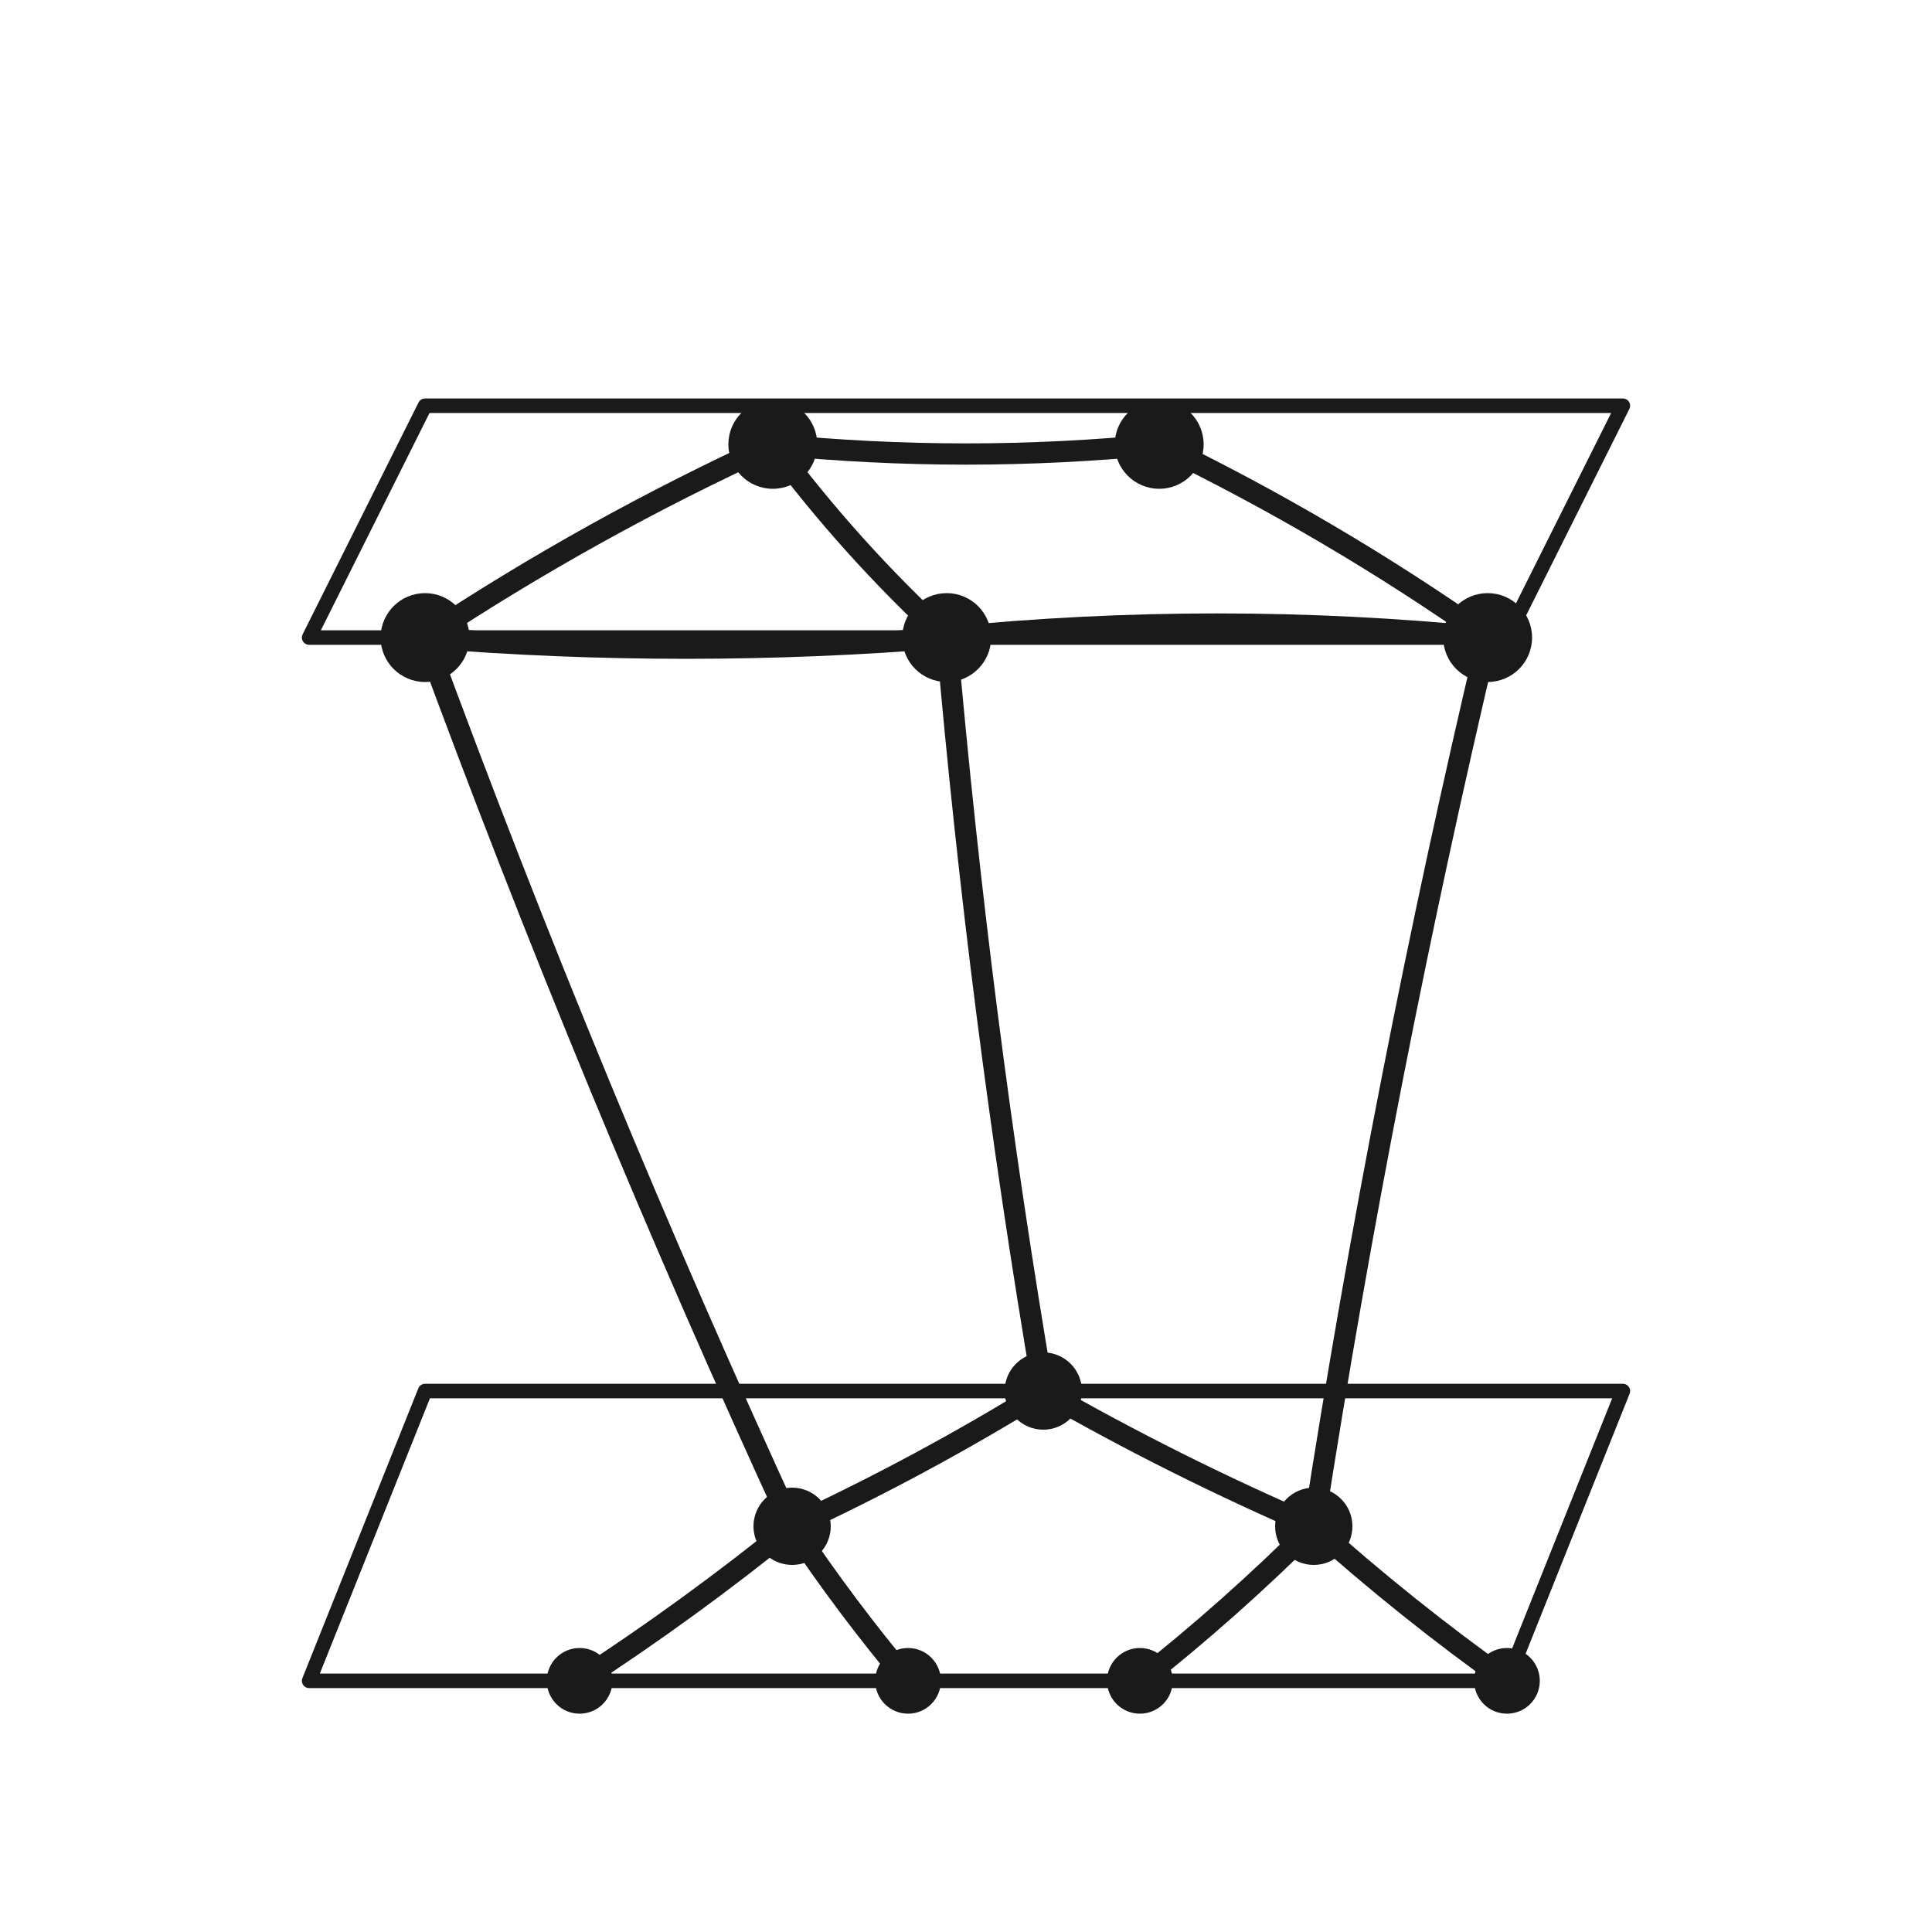
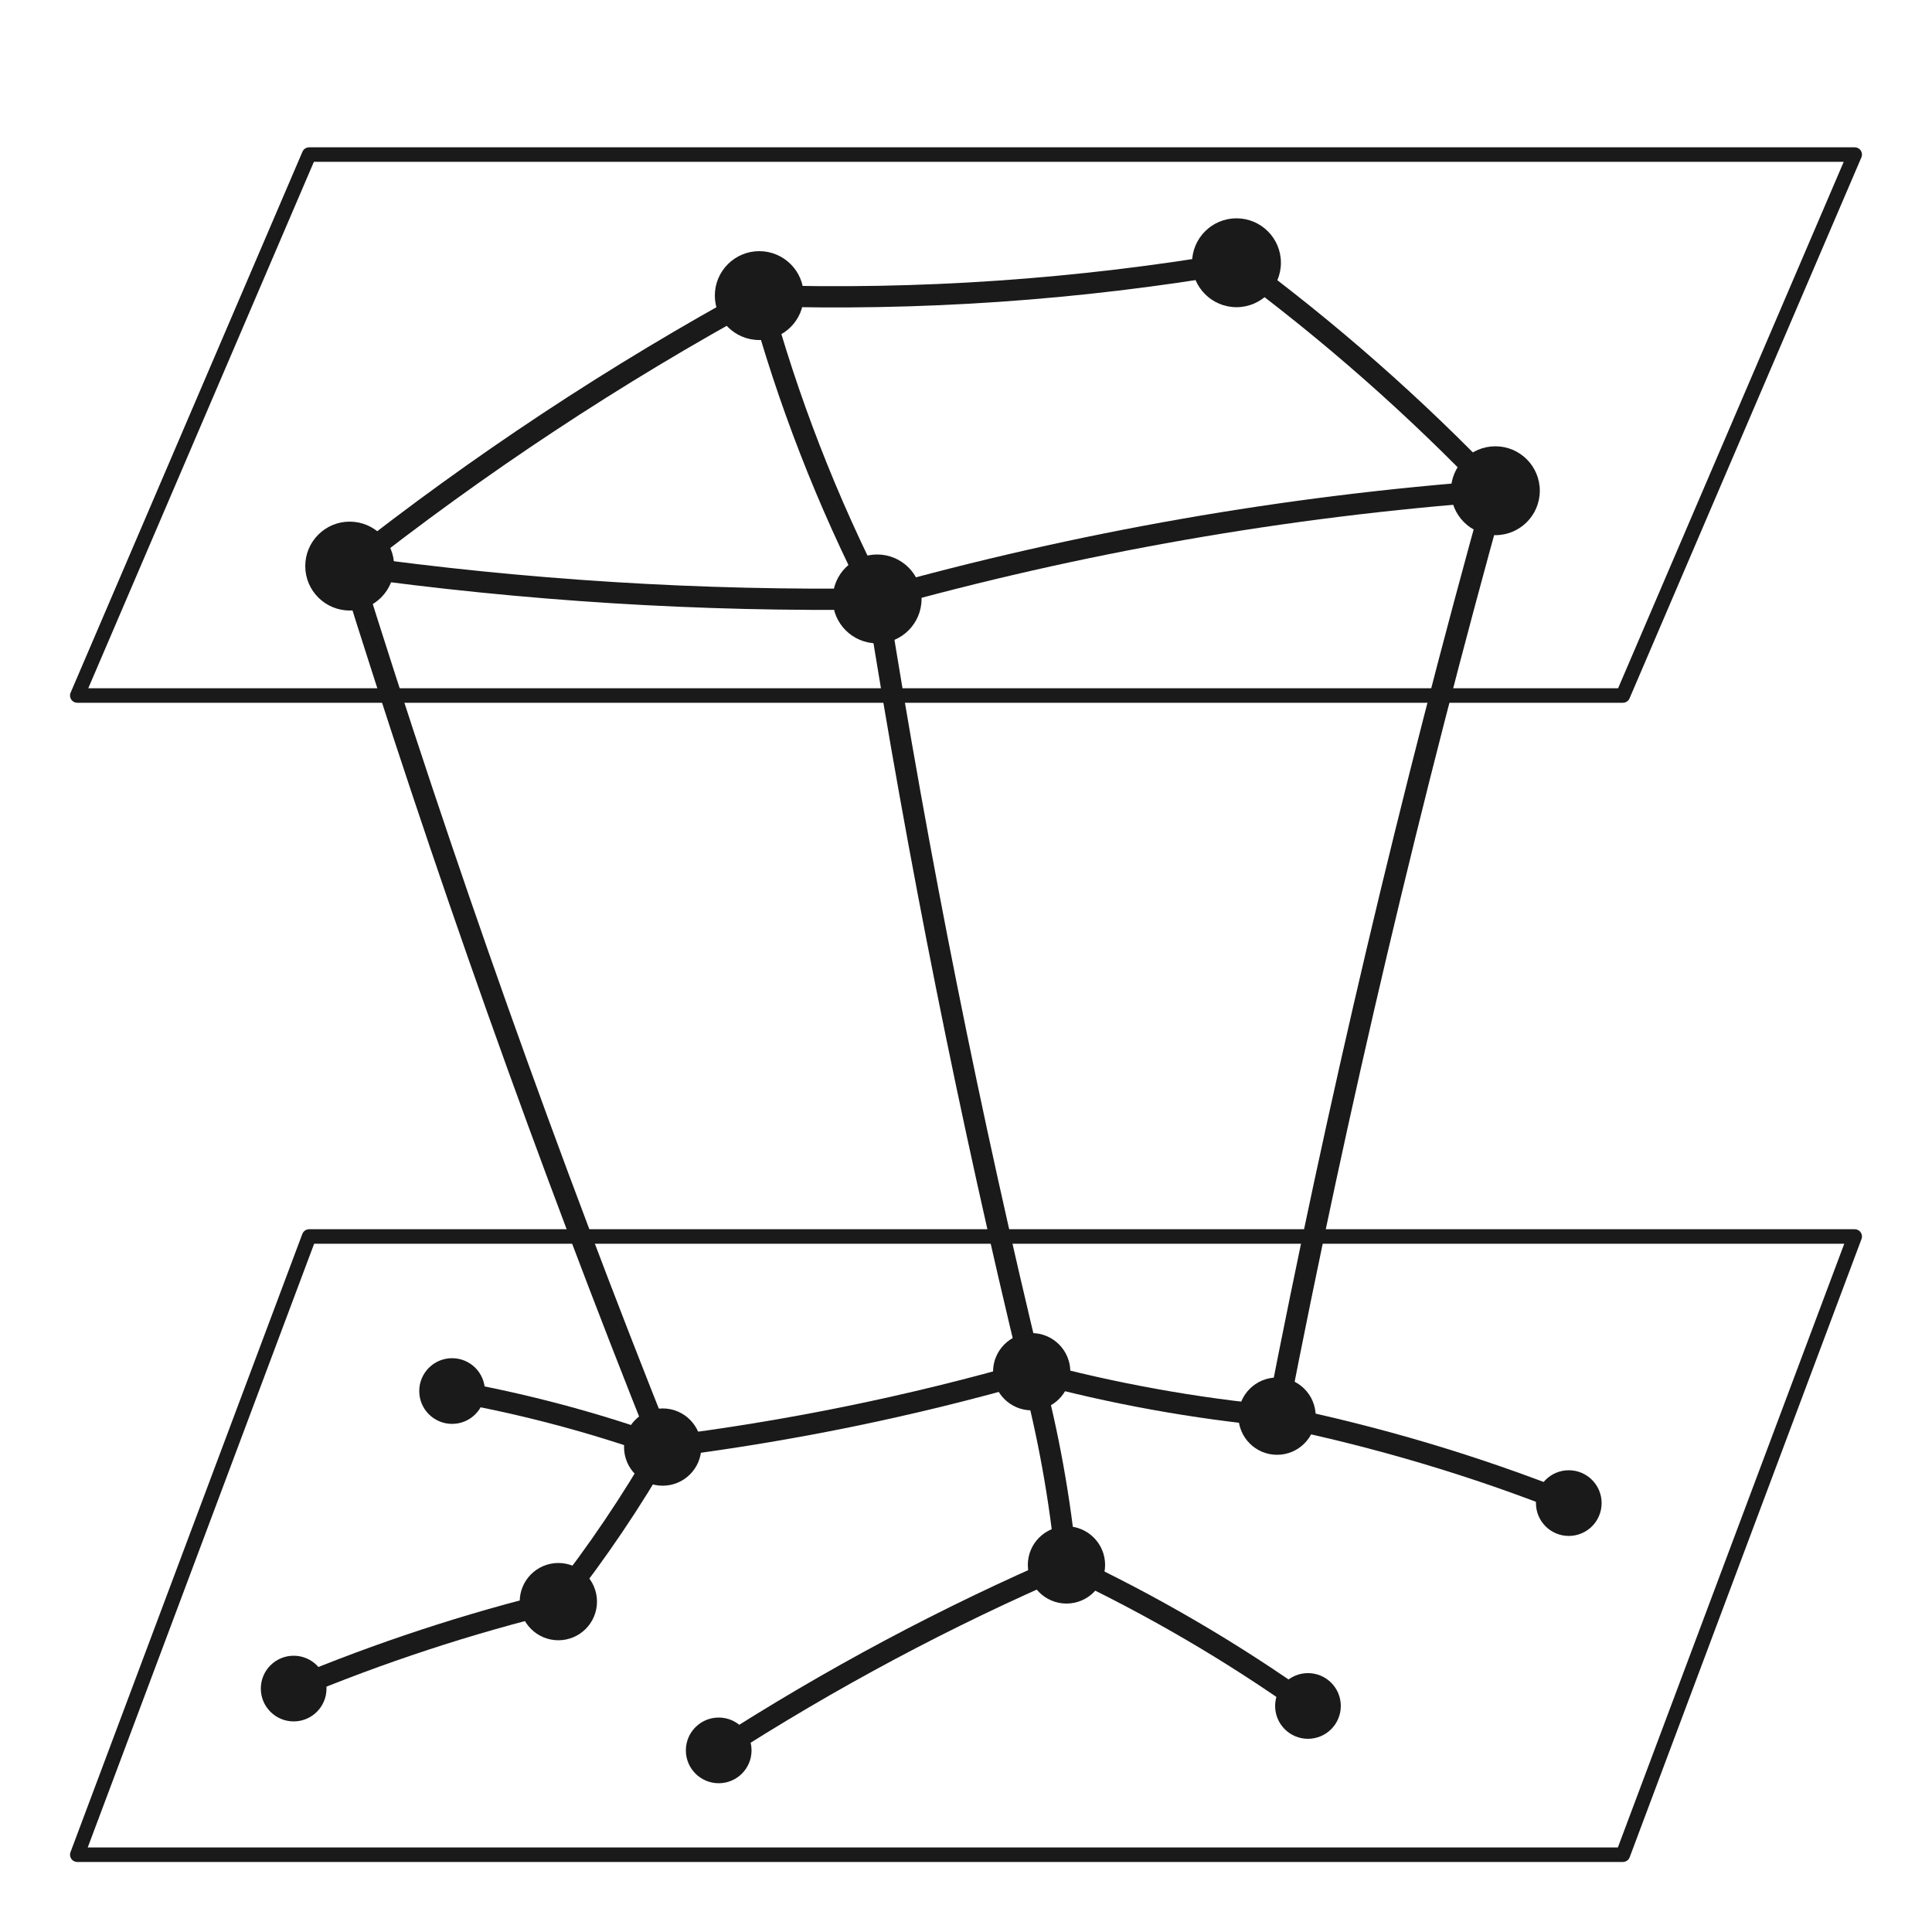
<svg xmlns="http://www.w3.org/2000/svg" viewBox="0 0 100 100" role="img" aria-label="A meshed network above a branching one">
  <g fill="none" stroke="#1a1a1a" stroke-width="1.1" stroke-linecap="round" stroke-linejoin="round">
-     <path d="M16.0,33.0 L22.0,21.0 L84.0,21.0 L78.0,33.0Z" stroke-width="0.75" />
-     <path d="M16.0,87.0 L22.0,72.0 L84.0,72.0 L78.0,87.0Z" stroke-width="0.75" />
-     <path d="M22.0,33.0 Q30.6,27.3 40.0,23.0" />
-     <path d="M40.0,23.0 Q50.0,24.0 60.0,23.0" />
-     <path d="M60.0,23.0 Q68.9,27.3 77.0,33.0" />
-     <path d="M77.0,33.0 Q63.0,31.6 49.0,33.0" />
-     <path d="M49.0,33.0 Q35.5,34.1 22.0,33.0" />
-     <path d="M40.0,23.0 Q44.0,28.4 49.0,33.0" />
-     <path d="M22.0,33.0 Q30.6,56.4 41.0,79.0" />
-     <path d="M49.0,33.0 Q50.7,52.6 54.0,72.0" />
-     <path d="M77.0,33.0 Q71.6,55.8 68.0,79.0" />
-     <path d="M54.0,72.0 Q47.7,75.9 41.0,79.0" />
-     <path d="M54.0,72.0 Q60.8,75.9 68.0,79.0" />
-     <path d="M41.0,79.0 Q35.7,83.3 30.0,87.0" />
-     <path d="M41.0,79.0 Q43.8,83.2 47.0,87.0" />
-     <path d="M68.0,79.0 Q63.7,83.3 59.0,87.0" />
-     <path d="M68.0,79.0 Q72.8,83.3 78.0,87.0" />
+     <path d="M4.0,36.0 L16.0,8.0 L96.0,8.0 L84.0,36.0Z" stroke-width="0.75" />
+     <path d="M4.0,96.0 L16.0,64.0 L96.0,64.0 L84.0,96.0Z" stroke-width="0.75" />
+     <path d="M18.1,29.3 Q28.1,21.4 39.3,15.3" />
+     <path d="M39.3,15.3 Q51.7,15.7 64.0,13.6" />
+     <path d="M64.0,13.6 Q71.2,18.9 77.4,25.4" />
+     <path d="M77.4,25.4 Q61.1,26.6 45.4,31.0" />
+     <path d="M45.4,31.0 Q31.7,31.2 18.1,29.3" />
+     <path d="M39.3,15.3 Q41.5,23.4 45.4,31.0" />
+     <path d="M18.1,29.3 Q25.3,52.4 34.3,74.9" />
+     <path d="M45.4,31.0 Q48.6,51.2 53.4,71.0" />
+     <path d="M77.4,25.4 Q70.8,49.1 66.1,73.3" />
+     <path d="M53.4,71.0 Q44.0,73.7 34.3,74.9" />
+     <path d="M53.4,71.0 Q59.7,72.7 66.1,73.3" />
+     <path d="M53.4,71.0 Q54.7,75.9 55.2,81.0" />
+     <path d="M34.3,74.9 Q29.0,73.0 23.4,72.0" />
+     <path d="M34.3,74.9 Q31.9,79.1 28.9,82.9" />
+     <path d="M28.9,82.9 Q21.9,84.6 15.2,87.4" />
+     <path d="M66.1,73.3 Q73.9,74.9 81.2,77.8" />
+     <path d="M55.2,81.0 Q45.9,85.0 37.2,90.6" />
+     <path d="M55.2,81.0 Q61.8,84.1 67.7,88.3" />
  </g>
-   <circle cx="22.0" cy="33.0" r="2.3" fill="#1a1a1a" />
-   <circle cx="40.0" cy="23.0" r="2.3" fill="#1a1a1a" />
-   <circle cx="60.0" cy="23.0" r="2.3" fill="#1a1a1a" />
-   <circle cx="77.0" cy="33.0" r="2.3" fill="#1a1a1a" />
-   <circle cx="49.0" cy="33.0" r="2.3" fill="#1a1a1a" />
-   <circle cx="54.0" cy="72.0" r="2.0" fill="#1a1a1a" />
-   <circle cx="41.0" cy="79.0" r="2.0" fill="#1a1a1a" />
-   <circle cx="68.0" cy="79.0" r="2.0" fill="#1a1a1a" />
-   <circle cx="30.0" cy="87.0" r="1.7" fill="#1a1a1a" />
-   <circle cx="47.0" cy="87.0" r="1.7" fill="#1a1a1a" />
-   <circle cx="59.0" cy="87.0" r="1.7" fill="#1a1a1a" />
-   <circle cx="78.0" cy="87.0" r="1.7" fill="#1a1a1a" />
+   <circle cx="18.1" cy="29.3" r="2.3" fill="#1a1a1a" />
+   <circle cx="39.3" cy="15.3" r="2.3" fill="#1a1a1a" />
+   <circle cx="64.0" cy="13.6" r="2.3" fill="#1a1a1a" />
+   <circle cx="77.4" cy="25.4" r="2.3" fill="#1a1a1a" />
+   <circle cx="45.4" cy="31.0" r="2.3" fill="#1a1a1a" />
+   <circle cx="53.4" cy="71.0" r="2.0" fill="#1a1a1a" />
+   <circle cx="34.3" cy="74.9" r="2.0" fill="#1a1a1a" />
+   <circle cx="66.1" cy="73.3" r="2.0" fill="#1a1a1a" />
+   <circle cx="55.2" cy="81.0" r="2.0" fill="#1a1a1a" />
+   <circle cx="28.9" cy="82.9" r="2.0" fill="#1a1a1a" />
+   <circle cx="23.4" cy="72.0" r="1.7" fill="#1a1a1a" />
+   <circle cx="15.2" cy="87.4" r="1.7" fill="#1a1a1a" />
+   <circle cx="81.2" cy="77.8" r="1.7" fill="#1a1a1a" />
+   <circle cx="37.2" cy="90.6" r="1.7" fill="#1a1a1a" />
+   <circle cx="67.7" cy="88.3" r="1.7" fill="#1a1a1a" />
</svg>
